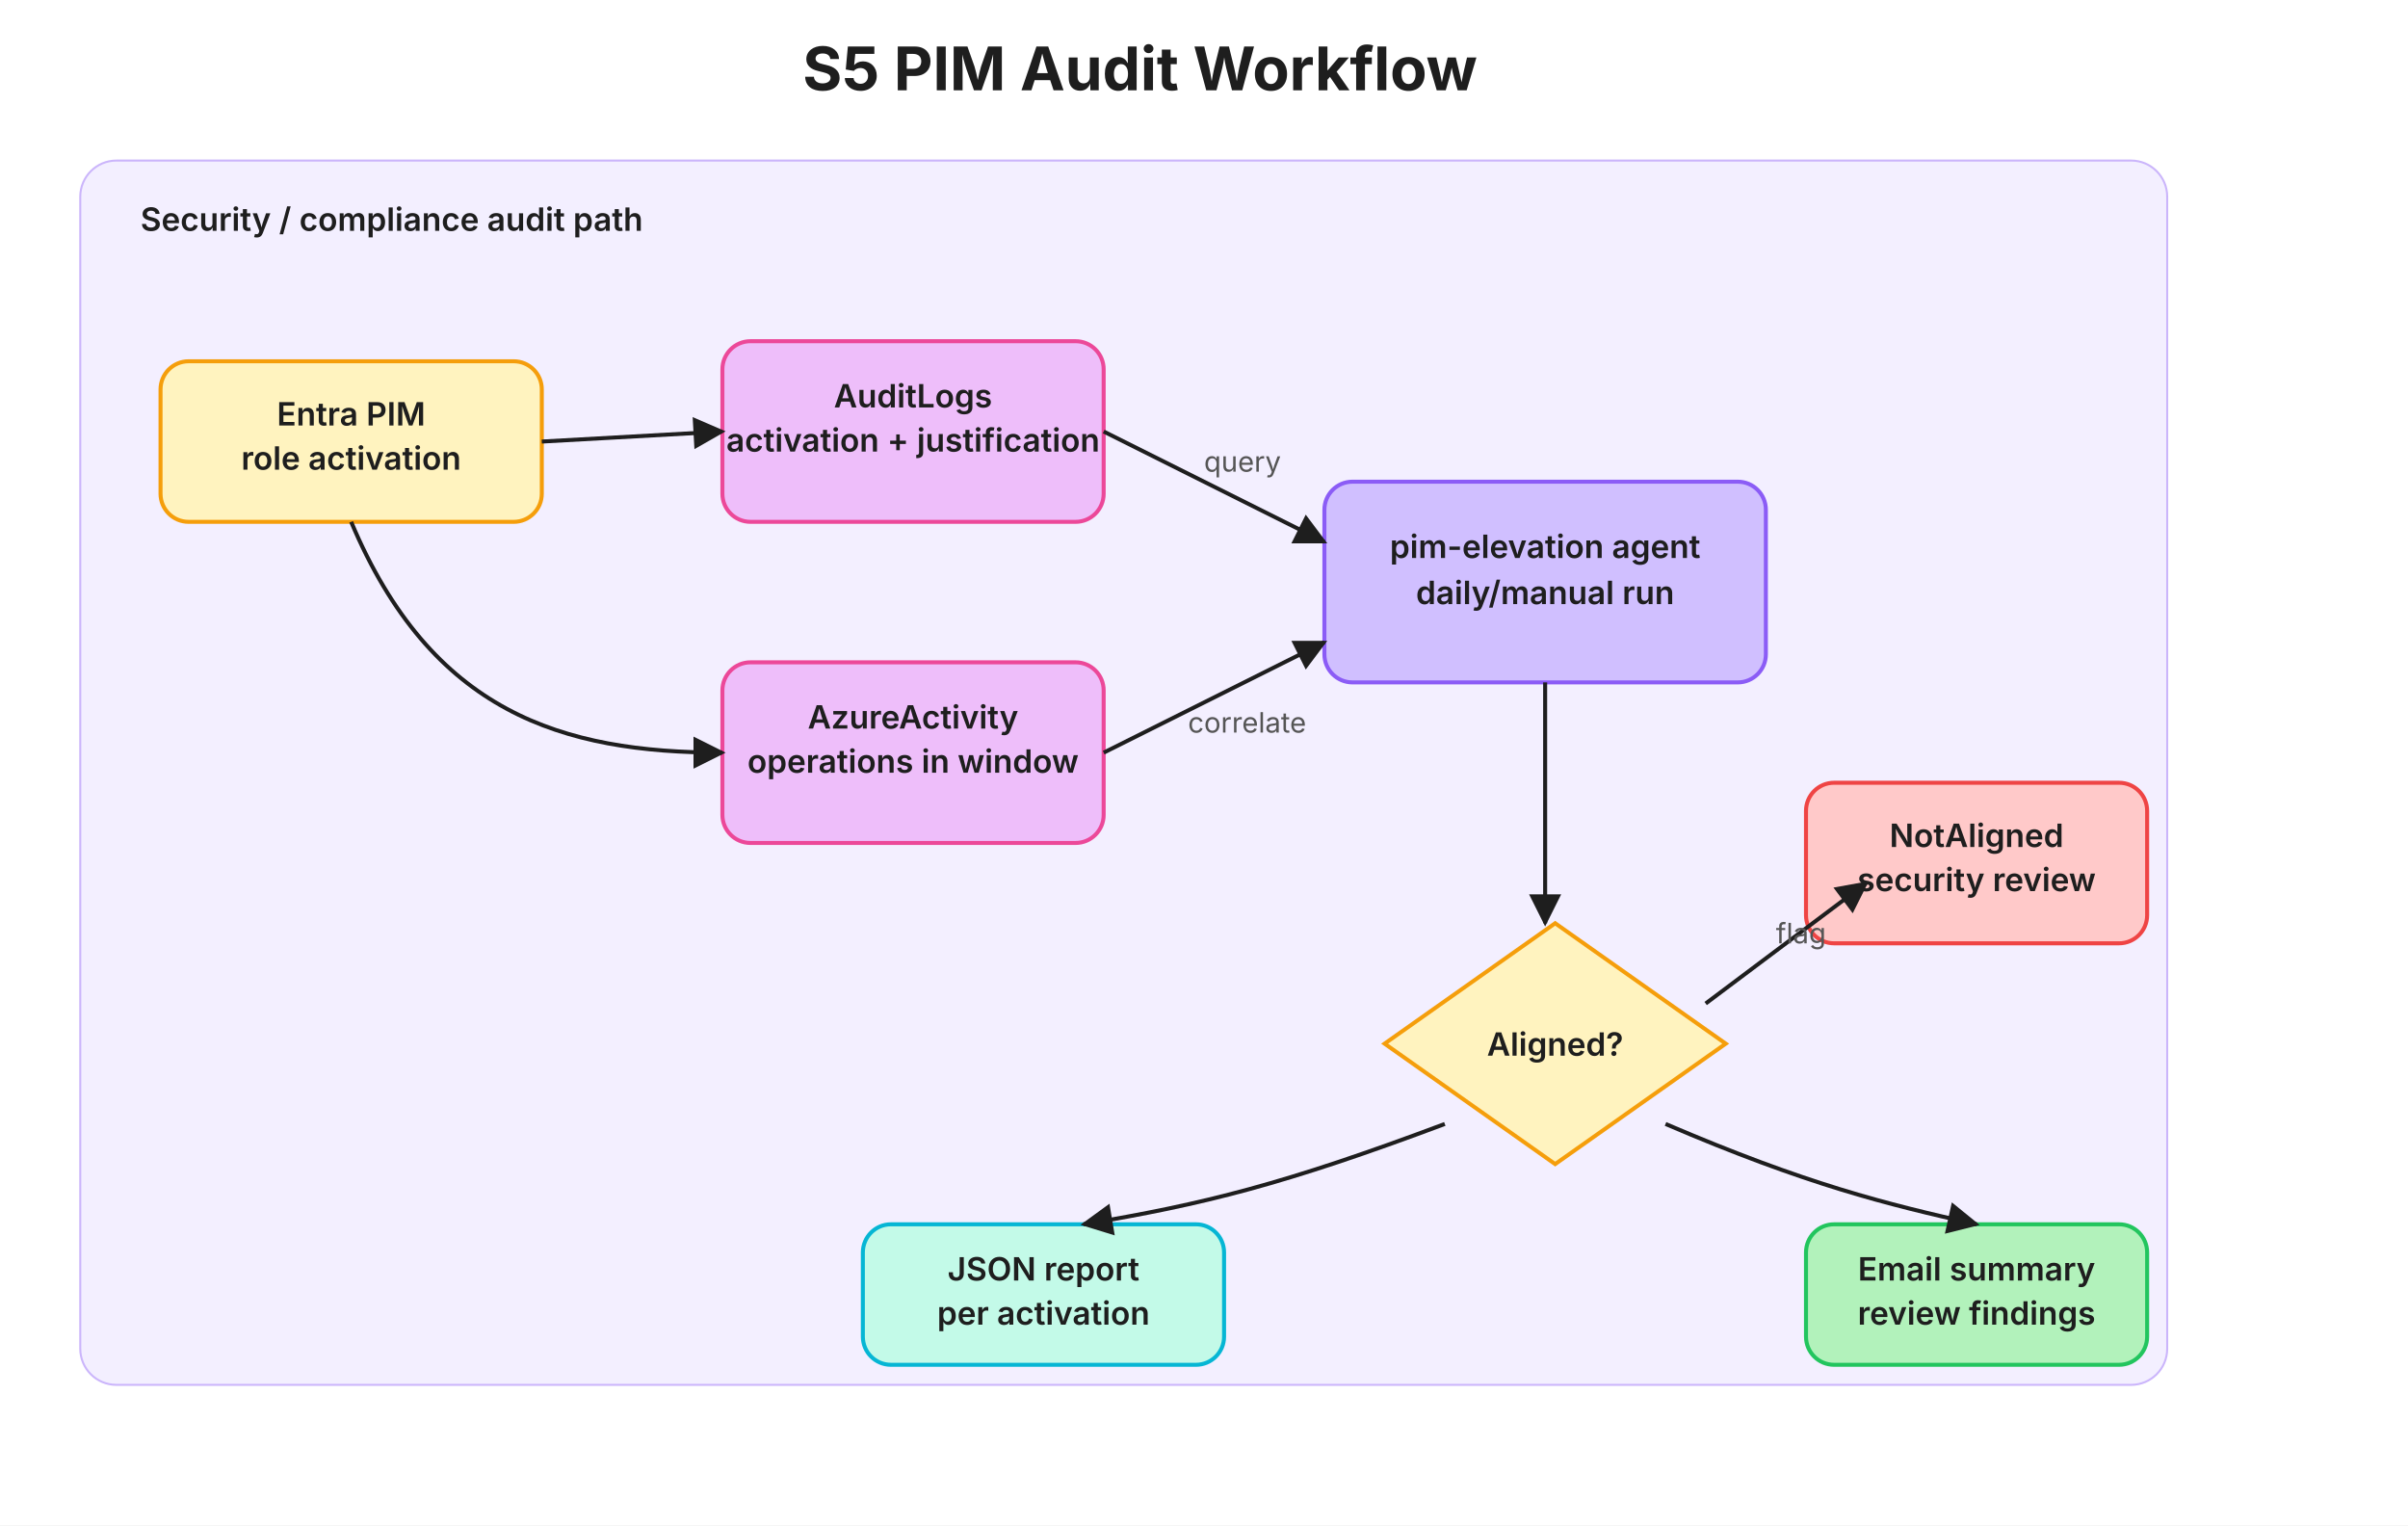
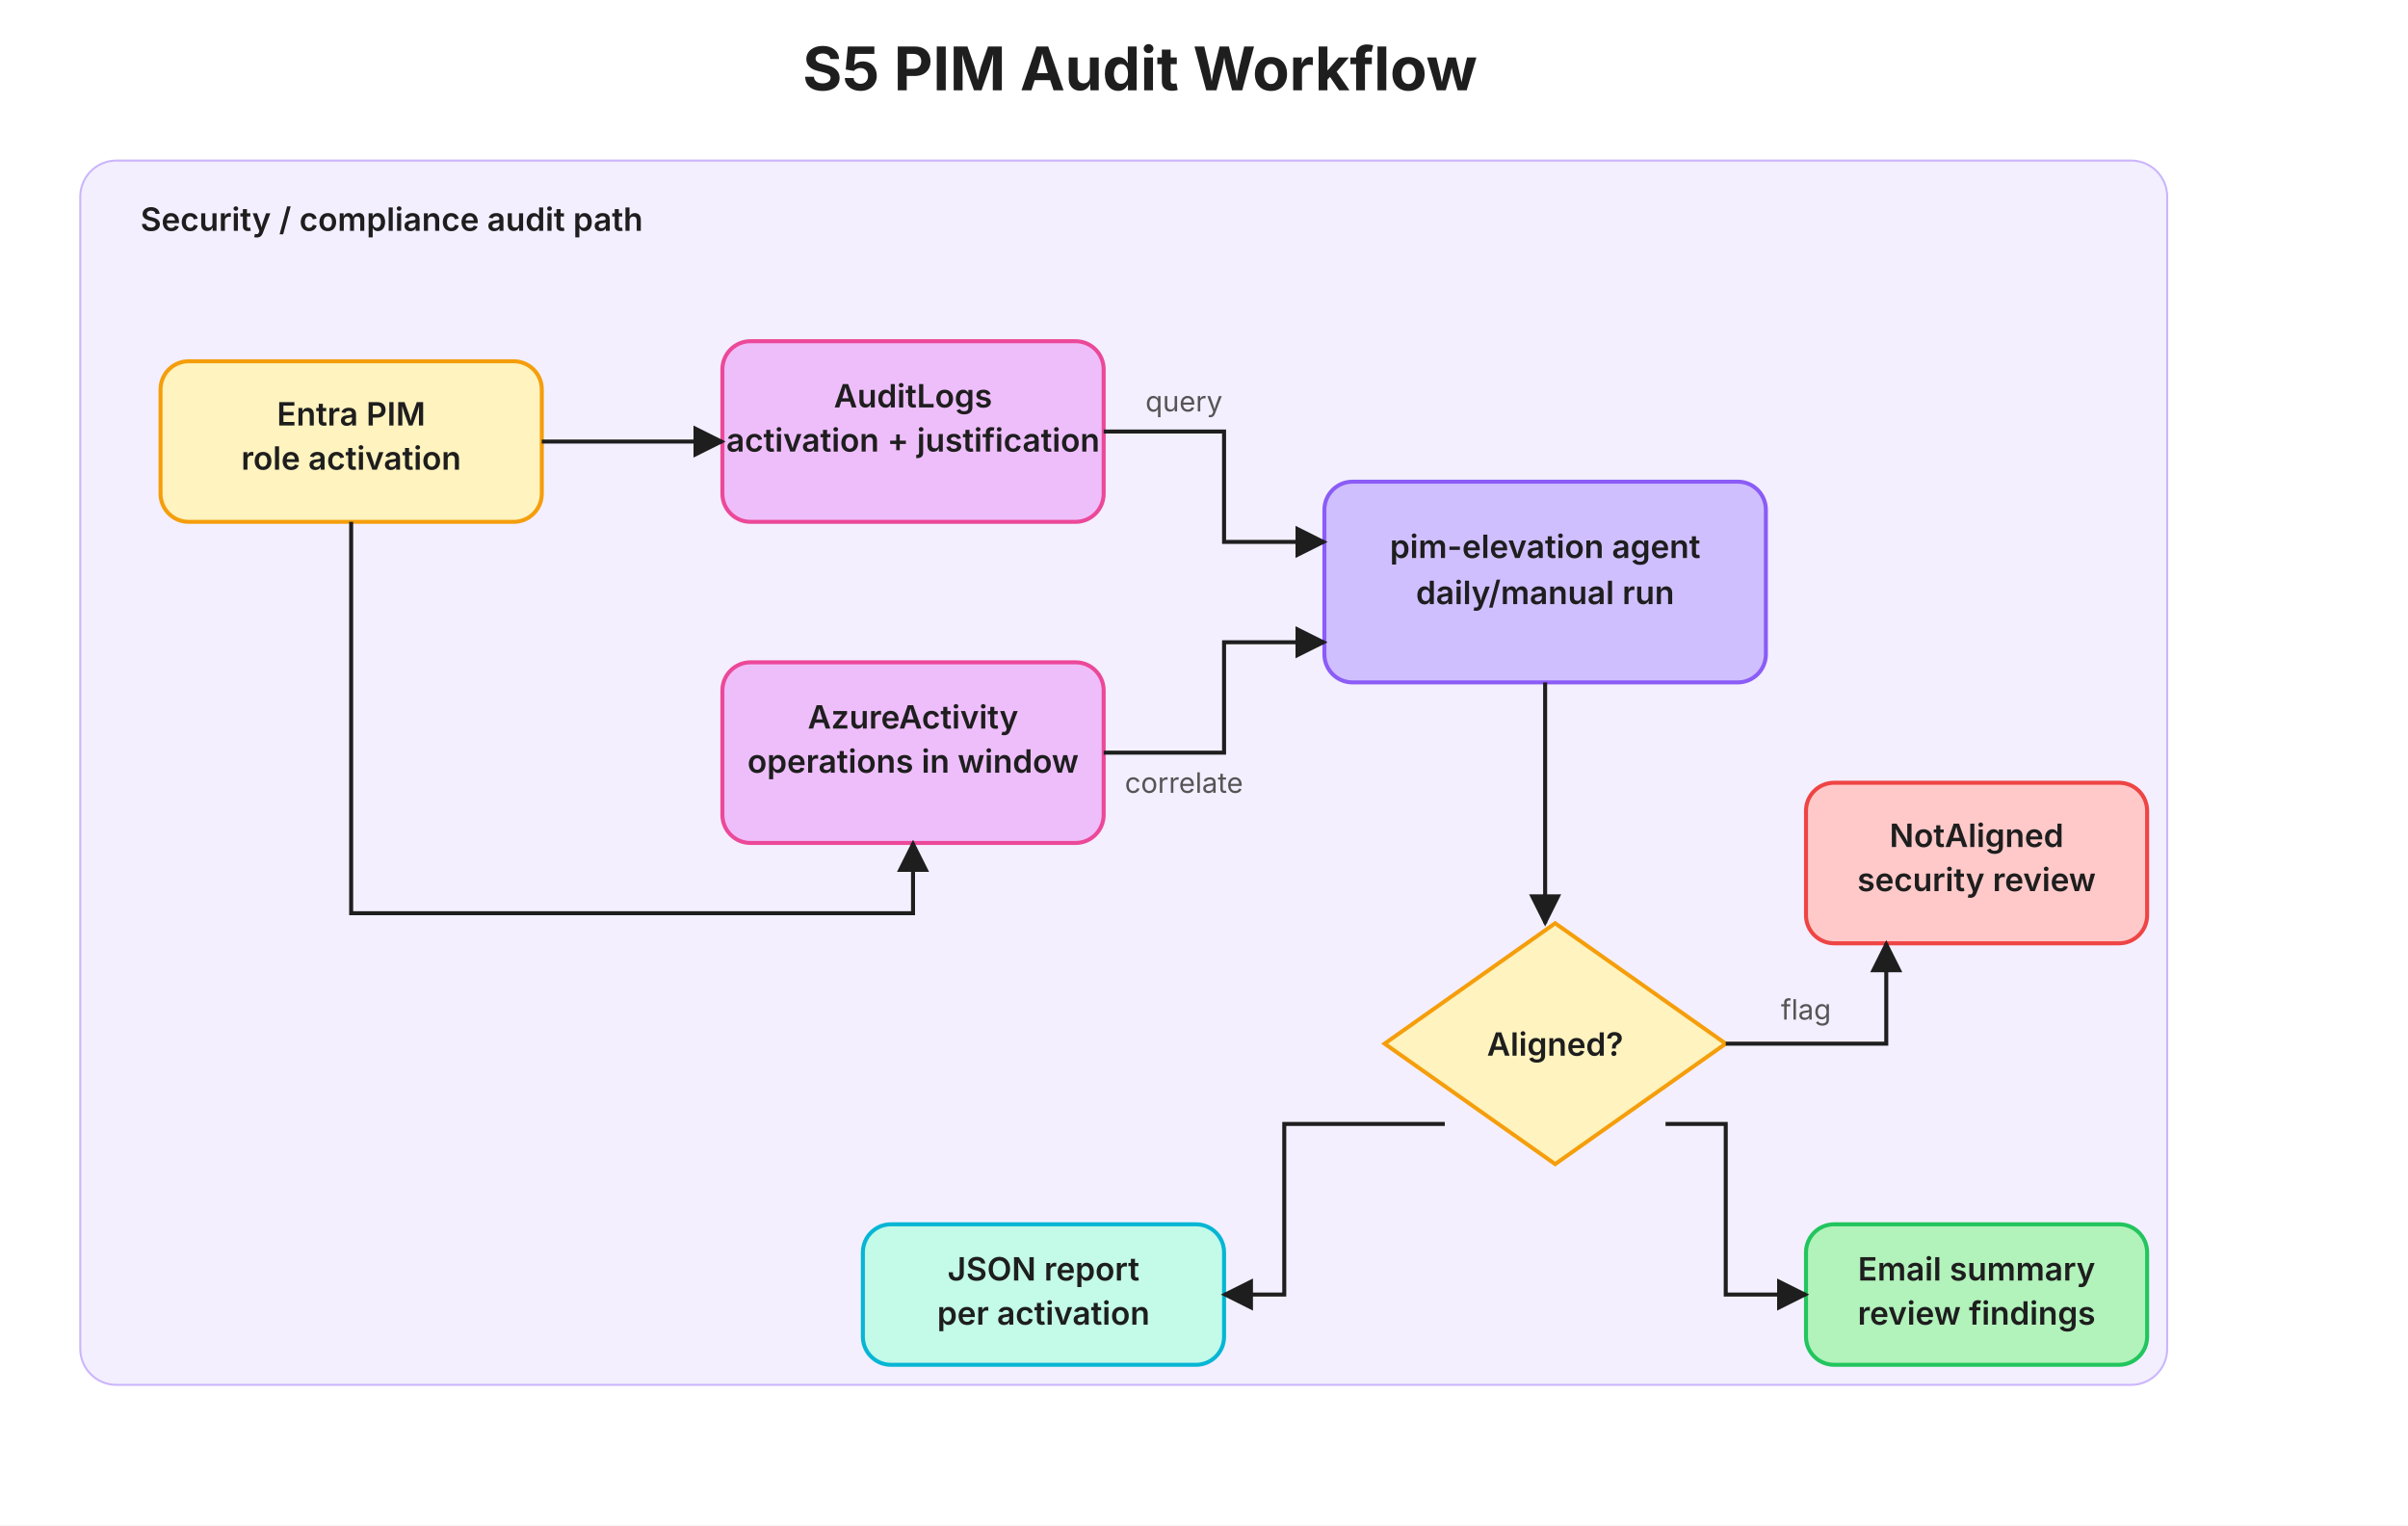
<svg xmlns="http://www.w3.org/2000/svg" width="1200" height="760" viewBox="0 0 1200 760" role="img" aria-labelledby="title desc">
  <defs>
    <marker id="arrow" viewBox="0 0 10 10" refX="9" refY="5" markerWidth="8" markerHeight="8" orient="auto-start-reverse">
      <path d="M0 0L10 5L0 10z" fill="#1e1e1e" />
    </marker>
    <style>text{font-family:Inter,Arial,sans-serif;fill:#1e1e1e}.title{font-size:30px;font-weight:700}.label{font-size:16px;font-weight:600}.small{font-size:14px;fill:#555}.box{stroke-width:2;rx:14;ry:14}.line{stroke:#1e1e1e;stroke-width:2;fill:none;marker-end:url(#arrow)}</style>
  </defs>
  <rect width="1200" height="760" fill="#fff" />
  <text x="400" y="45" class="title">S5 PIM Audit Workflow</text>
  <rect x="40" y="80" width="1040" height="610" rx="18" fill="#e5dbff" stroke="#8b5cf6" opacity=".45" />
  <text x="70" y="115" class="label" fill="#8b5cf6">Security / compliance audit path</text>
  <rect class="box" x="80" y="180" width="190" height="80" fill="#fff3bf" stroke="#f59e0b" />
  <text x="175" y="212" text-anchor="middle" class="label">Entra PIM</text>
  <text x="175" y="234" text-anchor="middle" class="label">role activation</text>
  <rect class="box" x="360" y="170" width="190" height="90" fill="#eebefa" stroke="#ec4899" />
  <text x="455" y="203" text-anchor="middle" class="label">AuditLogs</text>
  <text x="455" y="225" text-anchor="middle" class="label">activation + justification</text>
  <rect class="box" x="360" y="330" width="190" height="90" fill="#eebefa" stroke="#ec4899" />
  <text x="455" y="363" text-anchor="middle" class="label">AzureActivity</text>
  <text x="455" y="385" text-anchor="middle" class="label">operations in window</text>
  <rect class="box" x="660" y="240" width="220" height="100" fill="#d0bfff" stroke="#8b5cf6" />
  <text x="770" y="278" text-anchor="middle" class="label">pim-elevation agent</text>
  <text x="770" y="301" text-anchor="middle" class="label">daily/manual run</text>
  <polygon points="775,460 860,520 775,580 690,520" fill="#fff3bf" stroke="#f59e0b" stroke-width="2" />
  <text x="775" y="526" text-anchor="middle" class="label">Aligned?</text>
  <rect class="box" x="430" y="610" width="180" height="70" fill="#c3fae8" stroke="#06b6d4" />
  <text x="520" y="638" text-anchor="middle" class="label">JSON report</text>
  <text x="520" y="660" text-anchor="middle" class="label">per activation</text>
  <rect class="box" x="900" y="610" width="170" height="70" fill="#b2f2bb" stroke="#22c55e" />
  <text x="985" y="638" text-anchor="middle" class="label">Email summary</text>
  <text x="985" y="660" text-anchor="middle" class="label">review findings</text>
  <rect class="box" x="900" y="390" width="170" height="80" fill="#ffc9c9" stroke="#ef4444" />
  <text x="985" y="422" text-anchor="middle" class="label">NotAligned</text>
  <text x="985" y="444" text-anchor="middle" class="label">security review</text>
-   <path class="line" d="M270 220 L360 215" />
-   <path class="line" d="M175 260 C215 355 280 375 360 375" />
-   <path class="line" d="M550 215 L660 270" />
-   <text x="600" y="235" class="small">query</text>
-   <path class="line" d="M550 375 L660 320" />
-   <text x="592" y="365" class="small">correlate</text>
+   <path class="line" d="M270 220 H360" />
+   <path class="line" d="M175 260 V455 H455 V420" />
+   <path class="line" d="M550 215 H610 V270 H660" />
+   <text x="590" y="205" text-anchor="middle" class="small">query</text>
+   <path class="line" d="M550 375 H610 V320 H660" />
+   <text x="590" y="395" text-anchor="middle" class="small">correlate</text>
  <path class="line" d="M770 340 V460" />
-   <path class="line" d="M720 560 C640 590 600 600 540 610" />
-   <path class="line" d="M830 560 C900 590 940 600 985 610" />
-   <path class="line" d="M850 500 L930 440" />
-   <text x="885" y="470" class="small">flag</text>
+   <path class="line" d="M720 560 H640 V645 H610" />
+   <path class="line" d="M830 560 H860 V645 H900" />
+   <path class="line" d="M860 520 H940 V470" />
+   <text x="900" y="508" text-anchor="middle" class="small">flag</text>
</svg>
